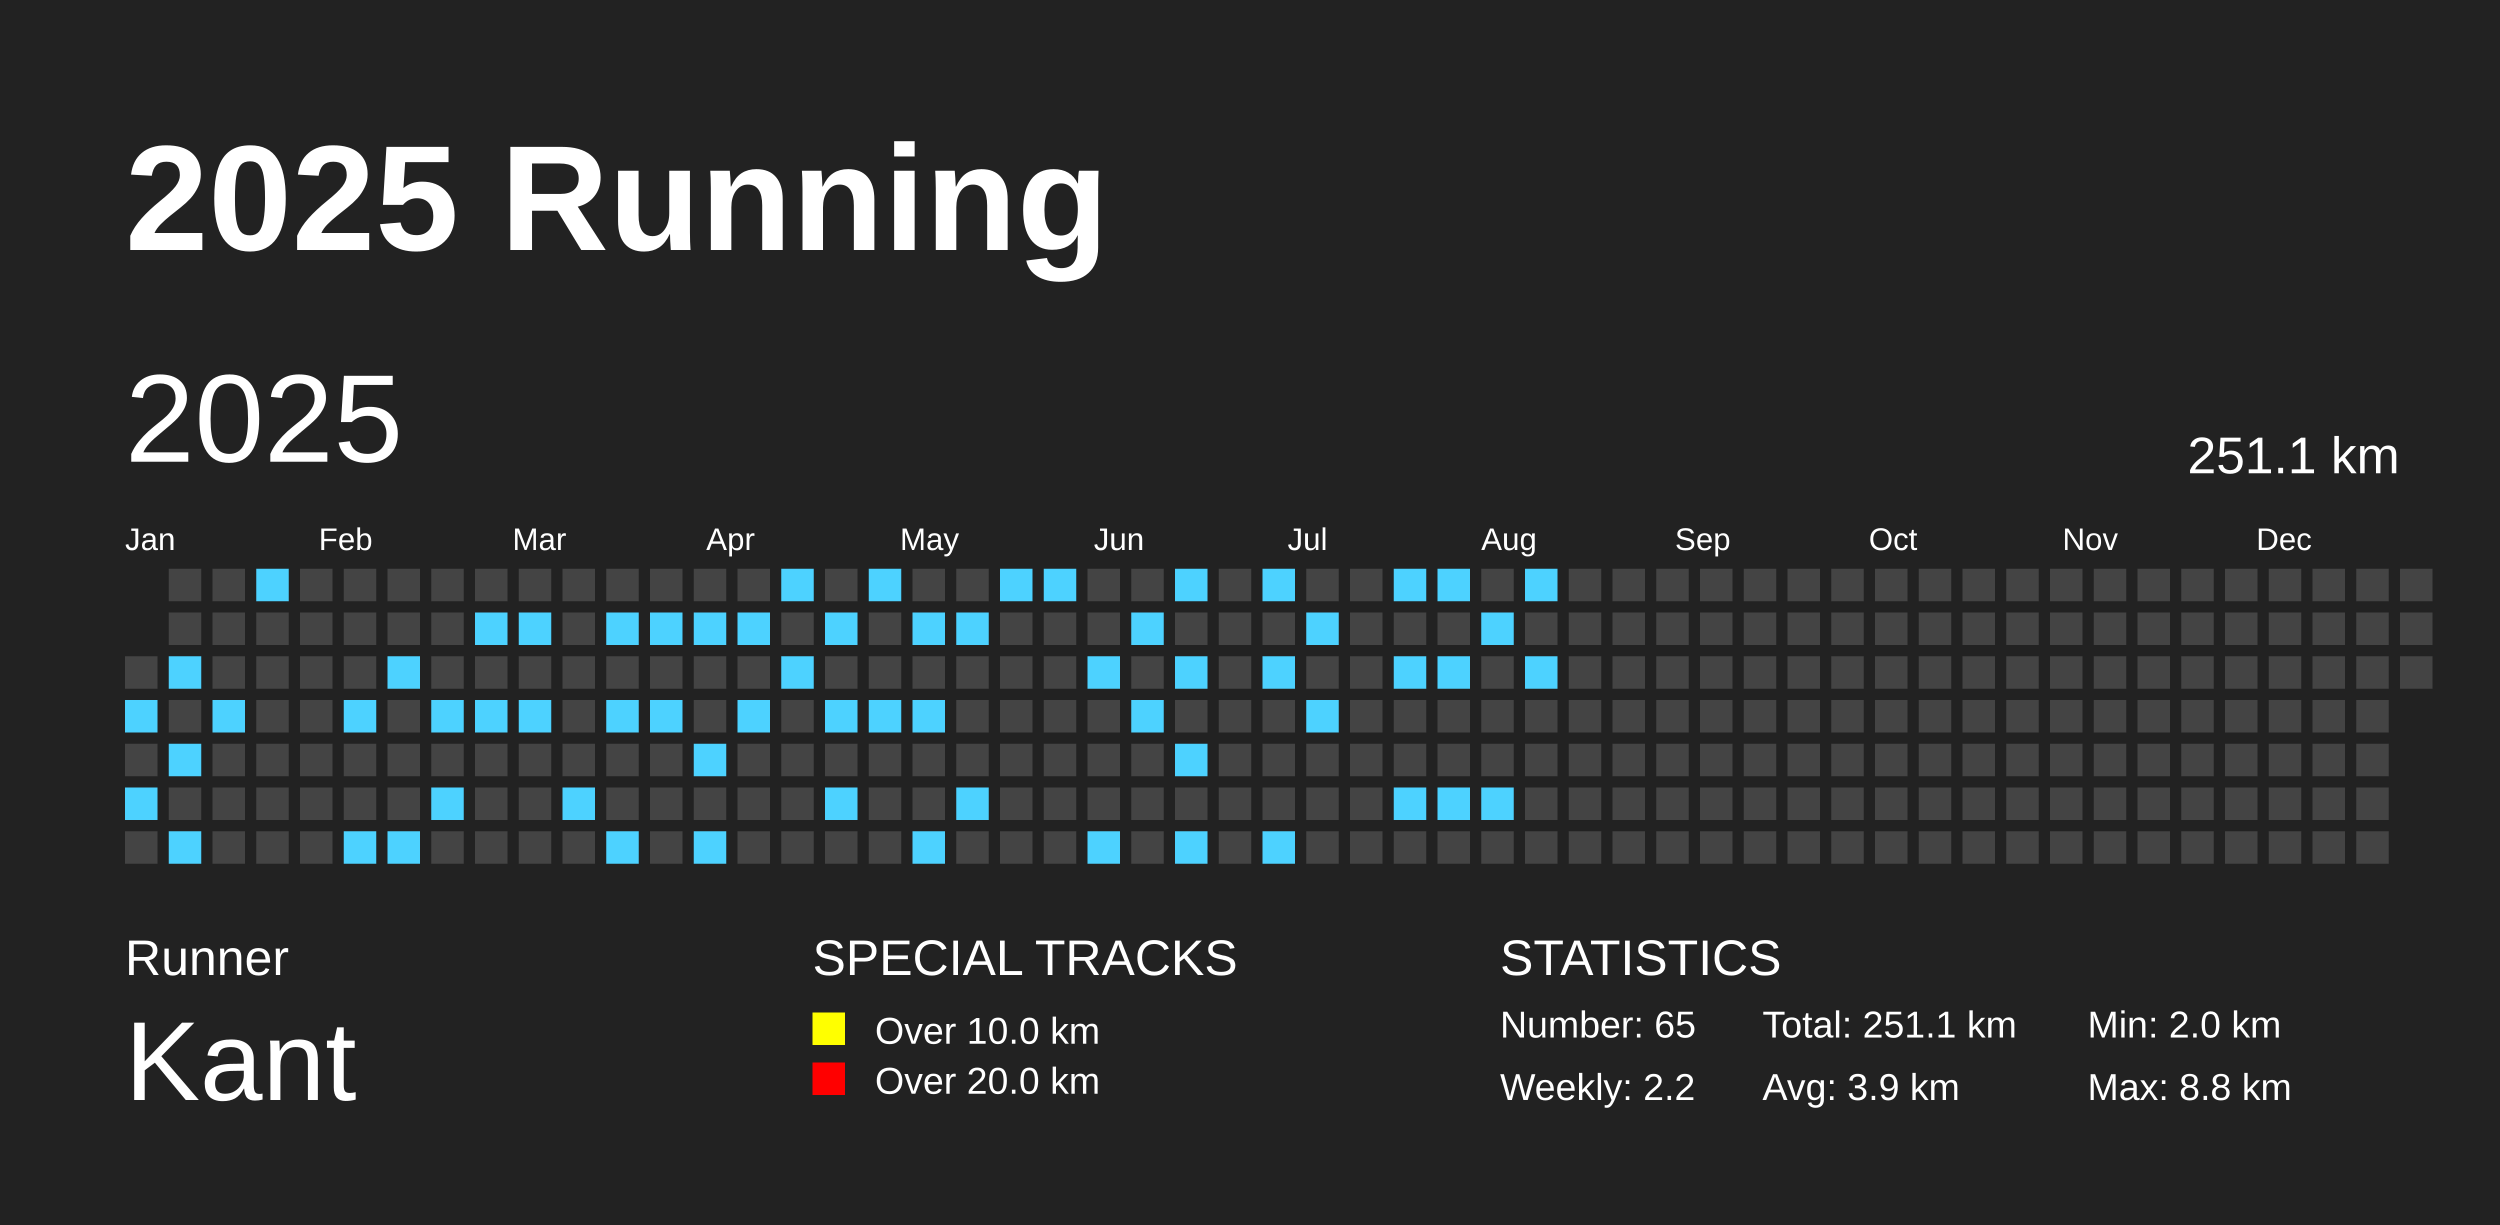
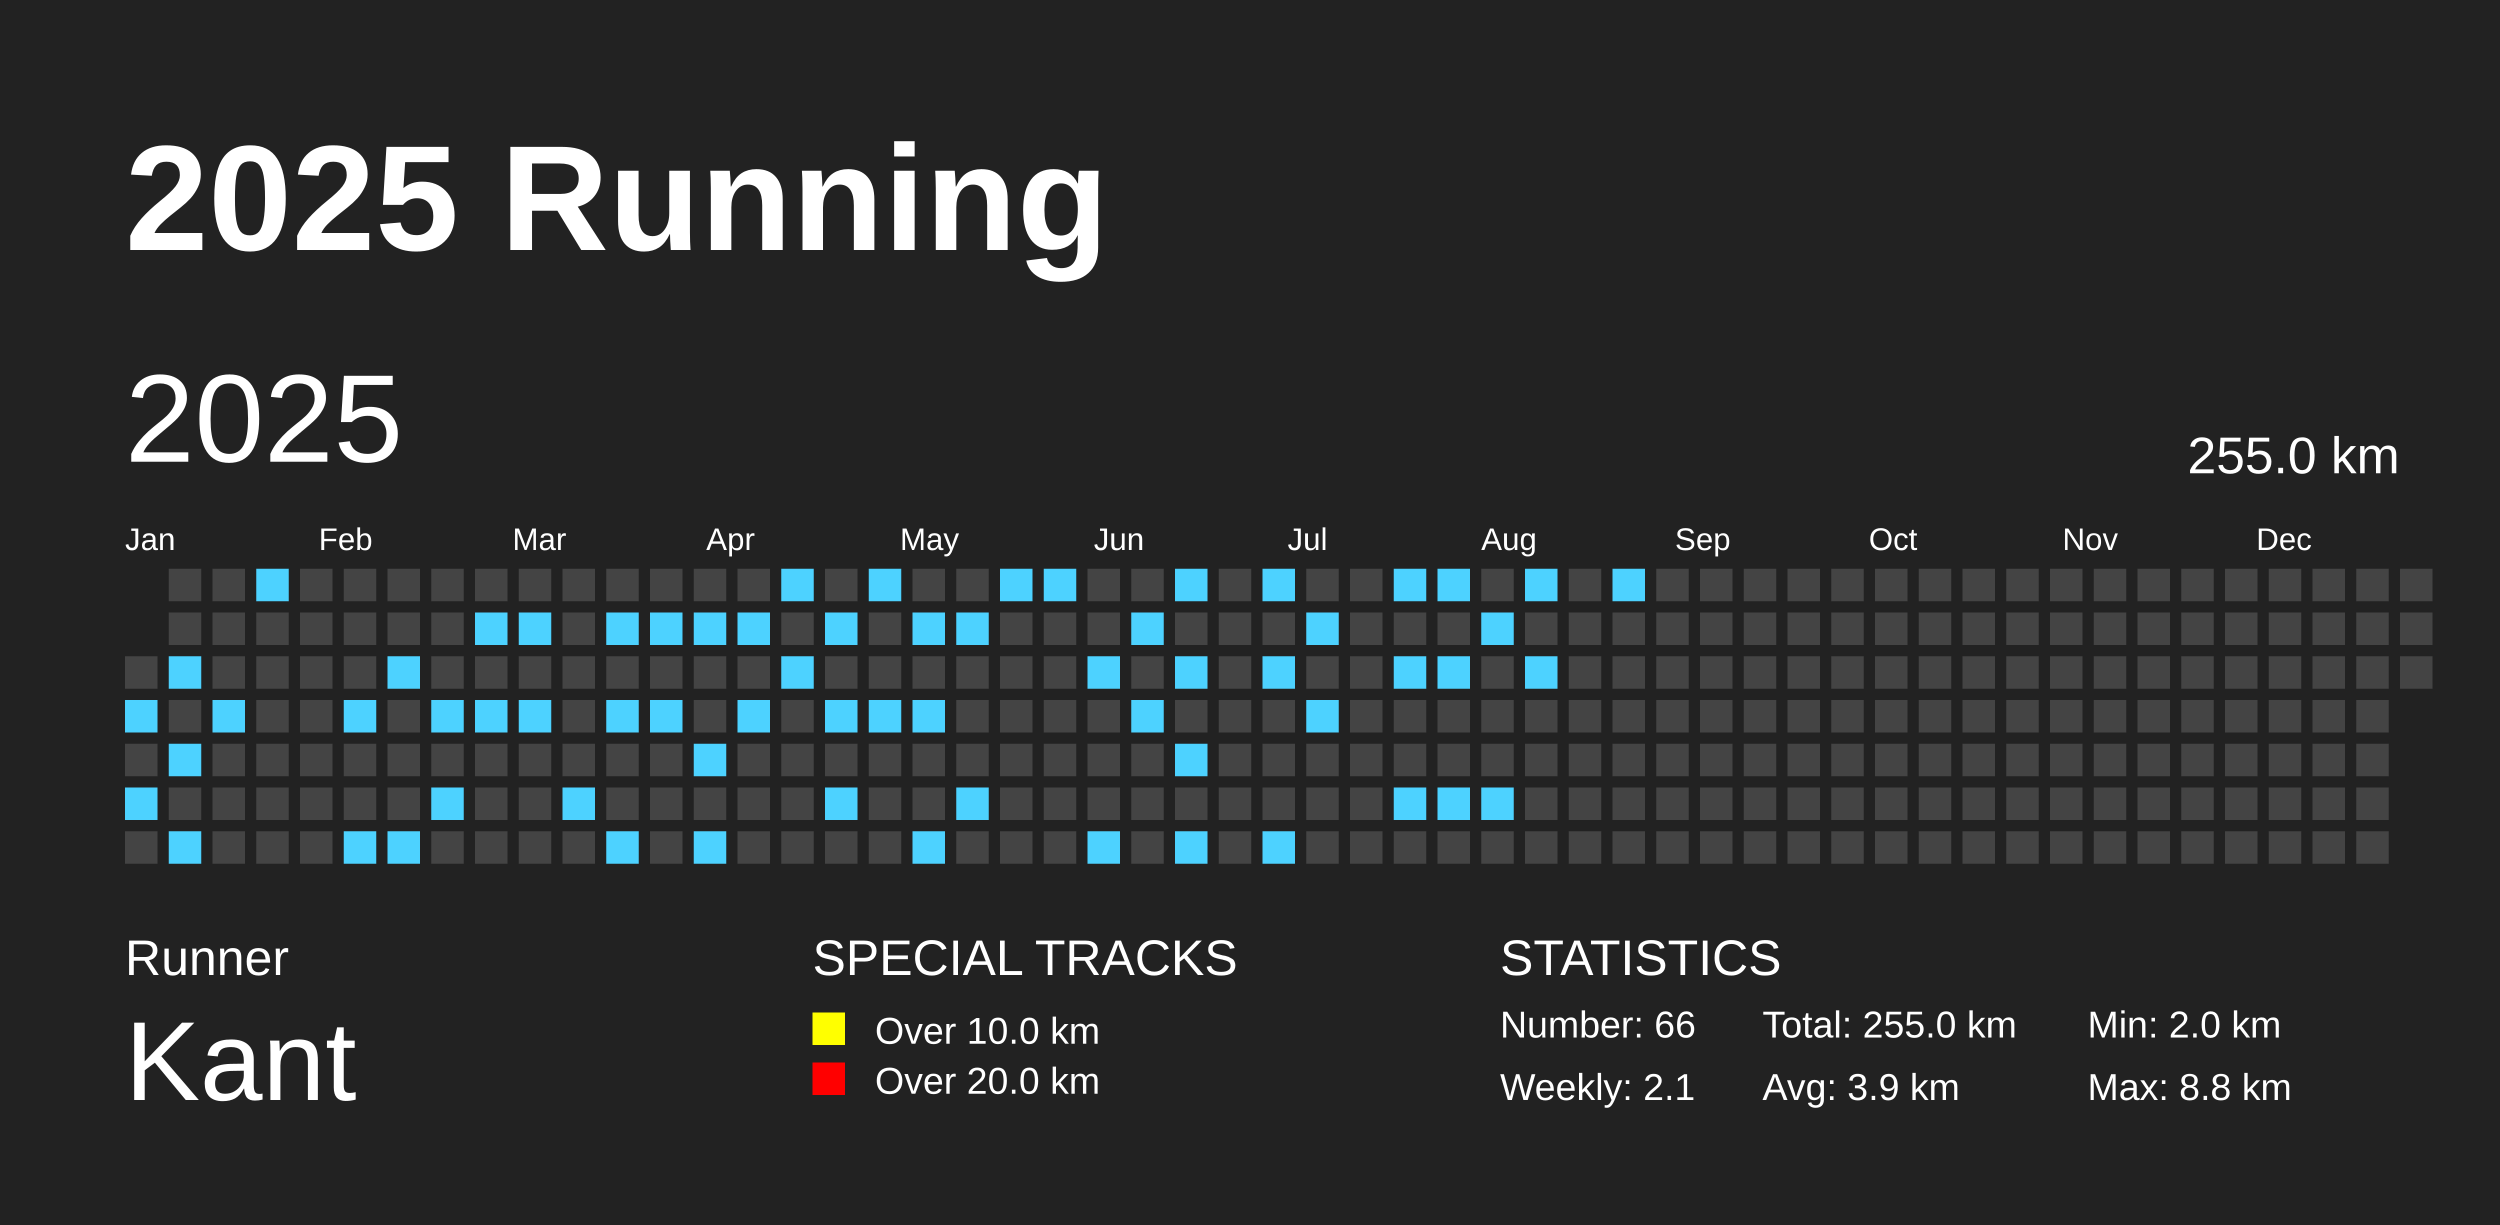
<svg xmlns="http://www.w3.org/2000/svg" baseProfile="full" height="98mm" version="1.1" viewBox="0,0,200,98" width="200mm">
  <defs />
  <rect fill="#222222" height="98" width="200" x="0" y="0" />
  <text fill="#FFFFFF" style="font-size:12px; font-family:Arial; font-weight:bold;" x="10" y="20">2025 Running</text>
  <text fill="#FFFFFF" style="font-size:4px; font-family:Arial" x="10" y="78">Runner</text>
  <text fill="#FFFFFF" style="font-size:9px; font-family:Arial" x="10" y="88">Kant</text>
  <text fill="#FFFFFF" style="font-size:4px; font-family:Arial" x="65" y="78">SPECIAL TRACKS</text>
  <rect fill="yellow" height="2.6" width="2.6" x="65" y="81" />
  <text fill="#FFFFFF" style="font-size:3px; font-family:Arial" x="70" y="83.5">Over 10.0 km</text>
  <rect fill="red" height="2.6" width="2.6" x="65" y="85" />
  <text fill="#FFFFFF" style="font-size:3px; font-family:Arial" x="70" y="87.5">Over 20.0 km</text>
  <text fill="#FFFFFF" style="font-size:4px; font-family:Arial" x="120" y="78">STATISTICS</text>
-   <text fill="#FFFFFF" style="font-size:3px; font-family:Arial" x="120" y="83">Number: 65</text>
-   <text fill="#FFFFFF" style="font-size:3px; font-family:Arial" x="120" y="88">Weekly: 2.2</text>
-   <text fill="#FFFFFF" style="font-size:3px; font-family:Arial" x="141" y="83">Total: 251.1 km</text>
+   <text fill="#FFFFFF" style="font-size:3px; font-family:Arial" x="120" y="83">Number: 66</text>
+   <text fill="#FFFFFF" style="font-size:3px; font-family:Arial" x="120" y="88">Weekly: 2.1</text>
+   <text fill="#FFFFFF" style="font-size:3px; font-family:Arial" x="141" y="83">Total: 255.0 km</text>
  <text fill="#FFFFFF" style="font-size:3px; font-family:Arial" x="141" y="88">Avg: 3.9 km</text>
  <text fill="#FFFFFF" style="font-size:3px; font-family:Arial" x="167" y="83">Min: 2.0 km</text>
  <text fill="#FFFFFF" style="font-size:3px; font-family:Arial" x="167" y="88">Max: 8.8 km</text>
  <text dominant-baseline="hanging" fill="#FFFFFF" style="font-size:10.0px; font-family:Arial;" x="10" y="30">2025</text>
-   <text dominant-baseline="hanging" fill="#FFFFFF" style="font-size:4.125px; font-family:Arial;" x="175" y="35">251.1 km</text>
+   <text dominant-baseline="hanging" fill="#FFFFFF" style="font-size:4.125px; font-family:Arial;" x="175" y="35">255.0 km</text>
  <text fill="#FFFFFF" style="font-size:2.5px; font-family:Arial" x="10.0" y="44">Jan</text>
  <text fill="#FFFFFF" style="font-size:2.5px; font-family:Arial" x="25.5" y="44">Feb</text>
  <text fill="#FFFFFF" style="font-size:2.5px; font-family:Arial" x="41.0" y="44">Mar</text>
  <text fill="#FFFFFF" style="font-size:2.5px; font-family:Arial" x="56.5" y="44">Apr</text>
  <text fill="#FFFFFF" style="font-size:2.5px; font-family:Arial" x="72.0" y="44">May</text>
  <text fill="#FFFFFF" style="font-size:2.5px; font-family:Arial" x="87.5" y="44">Jun</text>
  <text fill="#FFFFFF" style="font-size:2.5px; font-family:Arial" x="103.0" y="44">Jul</text>
  <text fill="#FFFFFF" style="font-size:2.5px; font-family:Arial" x="118.5" y="44">Aug</text>
  <text fill="#FFFFFF" style="font-size:2.5px; font-family:Arial" x="134.0" y="44">Sep</text>
  <text fill="#FFFFFF" style="font-size:2.5px; font-family:Arial" x="149.5" y="44">Oct</text>
  <text fill="#FFFFFF" style="font-size:2.5px; font-family:Arial" x="165.0" y="44">Nov</text>
  <text fill="#FFFFFF" style="font-size:2.5px; font-family:Arial" x="180.5" y="44">Dec</text>
  <rect fill="#444444" height="2.6" width="2.6" x="10.0" y="52.5" />
  <rect fill="#4DD2FF" height="2.6" width="2.6" x="10.0" y="56.0" />
  <rect fill="#444444" height="2.6" width="2.6" x="10.0" y="59.5" />
  <rect fill="#4DD2FF" height="2.6" width="2.6" x="10.0" y="63.0" />
  <rect fill="#444444" height="2.6" width="2.6" x="10.0" y="66.5" />
  <rect fill="#444444" height="2.6" width="2.6" x="13.5" y="45.5" />
  <rect fill="#444444" height="2.6" width="2.6" x="13.5" y="49.0" />
  <rect fill="#4DD2FF" height="2.6" width="2.6" x="13.5" y="52.5" />
  <rect fill="#444444" height="2.6" width="2.6" x="13.5" y="56.0" />
  <rect fill="#4DD2FF" height="2.6" width="2.6" x="13.5" y="59.5" />
  <rect fill="#444444" height="2.6" width="2.6" x="13.5" y="63.0" />
  <rect fill="#4DD2FF" height="2.6" width="2.6" x="13.5" y="66.5" />
  <rect fill="#444444" height="2.6" width="2.6" x="17.0" y="45.5" />
  <rect fill="#444444" height="2.6" width="2.6" x="17.0" y="49.0" />
  <rect fill="#444444" height="2.6" width="2.6" x="17.0" y="52.5" />
  <rect fill="#4DD2FF" height="2.6" width="2.6" x="17.0" y="56.0" />
  <rect fill="#444444" height="2.6" width="2.6" x="17.0" y="59.5" />
  <rect fill="#444444" height="2.6" width="2.6" x="17.0" y="63.0" />
  <rect fill="#444444" height="2.6" width="2.6" x="17.0" y="66.5" />
  <rect fill="#4DD2FF" height="2.6" width="2.6" x="20.5" y="45.5" />
  <rect fill="#444444" height="2.6" width="2.6" x="20.5" y="49.0" />
  <rect fill="#444444" height="2.6" width="2.6" x="20.5" y="52.5" />
  <rect fill="#444444" height="2.6" width="2.6" x="20.5" y="56.0" />
  <rect fill="#444444" height="2.6" width="2.6" x="20.5" y="59.5" />
  <rect fill="#444444" height="2.6" width="2.6" x="20.5" y="63.0" />
  <rect fill="#444444" height="2.6" width="2.6" x="20.5" y="66.5" />
  <rect fill="#444444" height="2.6" width="2.6" x="24.0" y="45.5" />
  <rect fill="#444444" height="2.6" width="2.6" x="24.0" y="49.0" />
  <rect fill="#444444" height="2.6" width="2.6" x="24.0" y="52.5" />
  <rect fill="#444444" height="2.6" width="2.6" x="24.0" y="56.0" />
  <rect fill="#444444" height="2.6" width="2.6" x="24.0" y="59.5" />
  <rect fill="#444444" height="2.6" width="2.6" x="24.0" y="63.0" />
  <rect fill="#444444" height="2.6" width="2.6" x="24.0" y="66.5" />
  <rect fill="#444444" height="2.6" width="2.6" x="27.5" y="45.5" />
  <rect fill="#444444" height="2.6" width="2.6" x="27.5" y="49.0" />
  <rect fill="#444444" height="2.6" width="2.6" x="27.5" y="52.5" />
  <rect fill="#4DD2FF" height="2.6" width="2.6" x="27.5" y="56.0" />
  <rect fill="#444444" height="2.6" width="2.6" x="27.5" y="59.5" />
  <rect fill="#444444" height="2.6" width="2.6" x="27.5" y="63.0" />
  <rect fill="#4DD2FF" height="2.6" width="2.6" x="27.5" y="66.5" />
  <rect fill="#444444" height="2.6" width="2.6" x="31.0" y="45.5" />
  <rect fill="#444444" height="2.6" width="2.6" x="31.0" y="49.0" />
  <rect fill="#4DD2FF" height="2.6" width="2.6" x="31.0" y="52.5" />
  <rect fill="#444444" height="2.6" width="2.6" x="31.0" y="56.0" />
  <rect fill="#444444" height="2.6" width="2.6" x="31.0" y="59.5" />
  <rect fill="#444444" height="2.6" width="2.6" x="31.0" y="63.0" />
  <rect fill="#4DD2FF" height="2.6" width="2.6" x="31.0" y="66.5" />
  <rect fill="#444444" height="2.6" width="2.6" x="34.5" y="45.5" />
  <rect fill="#444444" height="2.6" width="2.6" x="34.5" y="49.0" />
  <rect fill="#444444" height="2.6" width="2.6" x="34.5" y="52.5" />
  <rect fill="#4DD2FF" height="2.6" width="2.6" x="34.5" y="56.0" />
  <rect fill="#444444" height="2.6" width="2.6" x="34.5" y="59.5" />
  <rect fill="#4DD2FF" height="2.6" width="2.6" x="34.5" y="63.0" />
  <rect fill="#444444" height="2.6" width="2.6" x="34.5" y="66.5" />
  <rect fill="#444444" height="2.6" width="2.6" x="38.0" y="45.5" />
  <rect fill="#4DD2FF" height="2.6" width="2.6" x="38.0" y="49.0" />
  <rect fill="#444444" height="2.6" width="2.6" x="38.0" y="52.5" />
  <rect fill="#4DD2FF" height="2.6" width="2.6" x="38.0" y="56.0" />
  <rect fill="#444444" height="2.6" width="2.6" x="38.0" y="59.5" />
  <rect fill="#444444" height="2.6" width="2.6" x="38.0" y="63.0" />
  <rect fill="#444444" height="2.6" width="2.6" x="38.0" y="66.5" />
  <rect fill="#444444" height="2.6" width="2.6" x="41.5" y="45.5" />
  <rect fill="#4DD2FF" height="2.6" width="2.6" x="41.5" y="49.0" />
  <rect fill="#444444" height="2.6" width="2.6" x="41.5" y="52.5" />
  <rect fill="#4DD2FF" height="2.6" width="2.6" x="41.5" y="56.0" />
  <rect fill="#444444" height="2.6" width="2.6" x="41.5" y="59.5" />
  <rect fill="#444444" height="2.6" width="2.6" x="41.5" y="63.0" />
  <rect fill="#444444" height="2.6" width="2.6" x="41.5" y="66.5" />
  <rect fill="#444444" height="2.6" width="2.6" x="45.0" y="45.5" />
  <rect fill="#444444" height="2.6" width="2.6" x="45.0" y="49.0" />
  <rect fill="#444444" height="2.6" width="2.6" x="45.0" y="52.5" />
  <rect fill="#444444" height="2.6" width="2.6" x="45.0" y="56.0" />
  <rect fill="#444444" height="2.6" width="2.6" x="45.0" y="59.5" />
  <rect fill="#4DD2FF" height="2.6" width="2.6" x="45.0" y="63.0" />
  <rect fill="#444444" height="2.6" width="2.6" x="45.0" y="66.5" />
  <rect fill="#444444" height="2.6" width="2.6" x="48.5" y="45.5" />
  <rect fill="#4DD2FF" height="2.6" width="2.6" x="48.5" y="49.0" />
  <rect fill="#444444" height="2.6" width="2.6" x="48.5" y="52.5" />
  <rect fill="#4DD2FF" height="2.6" width="2.6" x="48.5" y="56.0" />
  <rect fill="#444444" height="2.6" width="2.6" x="48.5" y="59.5" />
  <rect fill="#444444" height="2.6" width="2.6" x="48.5" y="63.0" />
  <rect fill="#4DD2FF" height="2.6" width="2.6" x="48.5" y="66.5" />
  <rect fill="#444444" height="2.6" width="2.6" x="52.0" y="45.5" />
  <rect fill="#4DD2FF" height="2.6" width="2.6" x="52.0" y="49.0" />
  <rect fill="#444444" height="2.6" width="2.6" x="52.0" y="52.5" />
  <rect fill="#4DD2FF" height="2.6" width="2.6" x="52.0" y="56.0" />
  <rect fill="#444444" height="2.6" width="2.6" x="52.0" y="59.5" />
  <rect fill="#444444" height="2.6" width="2.6" x="52.0" y="63.0" />
  <rect fill="#444444" height="2.6" width="2.6" x="52.0" y="66.5" />
  <rect fill="#444444" height="2.6" width="2.6" x="55.5" y="45.5" />
  <rect fill="#4DD2FF" height="2.6" width="2.6" x="55.5" y="49.0" />
  <rect fill="#444444" height="2.6" width="2.6" x="55.5" y="52.5" />
  <rect fill="#444444" height="2.6" width="2.6" x="55.5" y="56.0" />
  <rect fill="#4DD2FF" height="2.6" width="2.6" x="55.5" y="59.5" />
  <rect fill="#444444" height="2.6" width="2.6" x="55.5" y="63.0" />
  <rect fill="#4DD2FF" height="2.6" width="2.6" x="55.5" y="66.5" />
  <rect fill="#444444" height="2.6" width="2.6" x="59.0" y="45.5" />
  <rect fill="#4DD2FF" height="2.6" width="2.6" x="59.0" y="49.0" />
  <rect fill="#444444" height="2.6" width="2.6" x="59.0" y="52.5" />
  <rect fill="#4DD2FF" height="2.6" width="2.6" x="59.0" y="56.0" />
  <rect fill="#444444" height="2.6" width="2.6" x="59.0" y="59.5" />
  <rect fill="#444444" height="2.6" width="2.6" x="59.0" y="63.0" />
  <rect fill="#444444" height="2.6" width="2.6" x="59.0" y="66.5" />
  <rect fill="#4DD2FF" height="2.6" width="2.6" x="62.5" y="45.5" />
  <rect fill="#444444" height="2.6" width="2.6" x="62.5" y="49.0" />
  <rect fill="#4DD2FF" height="2.6" width="2.6" x="62.5" y="52.5" />
  <rect fill="#444444" height="2.6" width="2.6" x="62.5" y="56.0" />
  <rect fill="#444444" height="2.6" width="2.6" x="62.5" y="59.5" />
  <rect fill="#444444" height="2.6" width="2.6" x="62.5" y="63.0" />
  <rect fill="#444444" height="2.6" width="2.6" x="62.5" y="66.5" />
  <rect fill="#444444" height="2.6" width="2.6" x="66.0" y="45.5" />
  <rect fill="#4DD2FF" height="2.6" width="2.6" x="66.0" y="49.0" />
  <rect fill="#444444" height="2.6" width="2.6" x="66.0" y="52.5" />
  <rect fill="#4DD2FF" height="2.6" width="2.6" x="66.0" y="56.0" />
  <rect fill="#444444" height="2.6" width="2.6" x="66.0" y="59.5" />
  <rect fill="#4DD2FF" height="2.6" width="2.6" x="66.0" y="63.0" />
  <rect fill="#444444" height="2.6" width="2.6" x="66.0" y="66.5" />
  <rect fill="#4DD2FF" height="2.6" width="2.6" x="69.5" y="45.5" />
  <rect fill="#444444" height="2.6" width="2.6" x="69.5" y="49.0" />
  <rect fill="#444444" height="2.6" width="2.6" x="69.5" y="52.5" />
  <rect fill="#4DD2FF" height="2.6" width="2.6" x="69.5" y="56.0" />
  <rect fill="#444444" height="2.6" width="2.6" x="69.5" y="59.5" />
  <rect fill="#444444" height="2.6" width="2.6" x="69.5" y="63.0" />
  <rect fill="#444444" height="2.6" width="2.6" x="69.5" y="66.5" />
  <rect fill="#444444" height="2.6" width="2.6" x="73.0" y="45.5" />
  <rect fill="#4DD2FF" height="2.6" width="2.6" x="73.0" y="49.0" />
  <rect fill="#444444" height="2.6" width="2.6" x="73.0" y="52.5" />
  <rect fill="#4DD2FF" height="2.6" width="2.6" x="73.0" y="56.0" />
  <rect fill="#444444" height="2.6" width="2.6" x="73.0" y="59.5" />
  <rect fill="#444444" height="2.6" width="2.6" x="73.0" y="63.0" />
  <rect fill="#4DD2FF" height="2.6" width="2.6" x="73.0" y="66.5" />
  <rect fill="#444444" height="2.6" width="2.6" x="76.5" y="45.5" />
  <rect fill="#4DD2FF" height="2.6" width="2.6" x="76.5" y="49.0" />
  <rect fill="#444444" height="2.6" width="2.6" x="76.5" y="52.5" />
  <rect fill="#444444" height="2.6" width="2.6" x="76.5" y="56.0" />
  <rect fill="#444444" height="2.6" width="2.6" x="76.5" y="59.5" />
  <rect fill="#4DD2FF" height="2.6" width="2.6" x="76.5" y="63.0" />
  <rect fill="#444444" height="2.6" width="2.6" x="76.5" y="66.5" />
  <rect fill="#4DD2FF" height="2.6" width="2.6" x="80.0" y="45.5" />
  <rect fill="#444444" height="2.6" width="2.6" x="80.0" y="49.0" />
  <rect fill="#444444" height="2.6" width="2.6" x="80.0" y="52.5" />
  <rect fill="#444444" height="2.6" width="2.6" x="80.0" y="56.0" />
  <rect fill="#444444" height="2.6" width="2.6" x="80.0" y="59.5" />
  <rect fill="#444444" height="2.6" width="2.6" x="80.0" y="63.0" />
  <rect fill="#444444" height="2.6" width="2.6" x="80.0" y="66.5" />
  <rect fill="#4DD2FF" height="2.6" width="2.6" x="83.5" y="45.5" />
  <rect fill="#444444" height="2.6" width="2.6" x="83.5" y="49.0" />
  <rect fill="#444444" height="2.6" width="2.6" x="83.5" y="52.5" />
  <rect fill="#444444" height="2.6" width="2.6" x="83.5" y="56.0" />
  <rect fill="#444444" height="2.6" width="2.6" x="83.5" y="59.5" />
  <rect fill="#444444" height="2.6" width="2.6" x="83.5" y="63.0" />
  <rect fill="#444444" height="2.6" width="2.6" x="83.5" y="66.5" />
  <rect fill="#444444" height="2.6" width="2.6" x="87.0" y="45.5" />
  <rect fill="#444444" height="2.6" width="2.6" x="87.0" y="49.0" />
  <rect fill="#4DD2FF" height="2.6" width="2.6" x="87.0" y="52.5" />
  <rect fill="#444444" height="2.6" width="2.6" x="87.0" y="56.0" />
  <rect fill="#444444" height="2.6" width="2.6" x="87.0" y="59.5" />
  <rect fill="#444444" height="2.6" width="2.6" x="87.0" y="63.0" />
  <rect fill="#4DD2FF" height="2.6" width="2.6" x="87.0" y="66.5" />
  <rect fill="#444444" height="2.6" width="2.6" x="90.5" y="45.5" />
  <rect fill="#4DD2FF" height="2.6" width="2.6" x="90.5" y="49.0" />
  <rect fill="#444444" height="2.6" width="2.6" x="90.5" y="52.5" />
  <rect fill="#4DD2FF" height="2.6" width="2.6" x="90.5" y="56.0" />
  <rect fill="#444444" height="2.6" width="2.6" x="90.5" y="59.5" />
  <rect fill="#444444" height="2.6" width="2.6" x="90.5" y="63.0" />
  <rect fill="#444444" height="2.6" width="2.6" x="90.5" y="66.5" />
  <rect fill="#4DD2FF" height="2.6" width="2.6" x="94.0" y="45.5" />
  <rect fill="#444444" height="2.6" width="2.6" x="94.0" y="49.0" />
  <rect fill="#4DD2FF" height="2.6" width="2.6" x="94.0" y="52.5" />
  <rect fill="#444444" height="2.6" width="2.6" x="94.0" y="56.0" />
  <rect fill="#4DD2FF" height="2.6" width="2.6" x="94.0" y="59.5" />
  <rect fill="#444444" height="2.6" width="2.6" x="94.0" y="63.0" />
  <rect fill="#4DD2FF" height="2.6" width="2.6" x="94.0" y="66.5" />
  <rect fill="#444444" height="2.6" width="2.6" x="97.5" y="45.5" />
  <rect fill="#444444" height="2.6" width="2.6" x="97.5" y="49.0" />
  <rect fill="#444444" height="2.6" width="2.6" x="97.5" y="52.5" />
  <rect fill="#444444" height="2.6" width="2.6" x="97.5" y="56.0" />
  <rect fill="#444444" height="2.6" width="2.6" x="97.5" y="59.5" />
  <rect fill="#444444" height="2.6" width="2.6" x="97.5" y="63.0" />
  <rect fill="#444444" height="2.6" width="2.6" x="97.5" y="66.5" />
  <rect fill="#4DD2FF" height="2.6" width="2.6" x="101.0" y="45.5" />
  <rect fill="#444444" height="2.6" width="2.6" x="101.0" y="49.0" />
  <rect fill="#4DD2FF" height="2.6" width="2.6" x="101.0" y="52.5" />
  <rect fill="#444444" height="2.6" width="2.6" x="101.0" y="56.0" />
  <rect fill="#444444" height="2.6" width="2.6" x="101.0" y="59.5" />
  <rect fill="#444444" height="2.6" width="2.6" x="101.0" y="63.0" />
  <rect fill="#4DD2FF" height="2.6" width="2.6" x="101.0" y="66.5" />
  <rect fill="#444444" height="2.6" width="2.6" x="104.5" y="45.5" />
  <rect fill="#4DD2FF" height="2.6" width="2.6" x="104.5" y="49.0" />
  <rect fill="#444444" height="2.6" width="2.6" x="104.5" y="52.5" />
  <rect fill="#4DD2FF" height="2.6" width="2.6" x="104.5" y="56.0" />
  <rect fill="#444444" height="2.6" width="2.6" x="104.5" y="59.5" />
  <rect fill="#444444" height="2.6" width="2.6" x="104.5" y="63.0" />
  <rect fill="#444444" height="2.6" width="2.6" x="104.5" y="66.5" />
  <rect fill="#444444" height="2.6" width="2.6" x="108.0" y="45.5" />
  <rect fill="#444444" height="2.6" width="2.6" x="108.0" y="49.0" />
  <rect fill="#444444" height="2.6" width="2.6" x="108.0" y="52.5" />
  <rect fill="#444444" height="2.6" width="2.6" x="108.0" y="56.0" />
  <rect fill="#444444" height="2.6" width="2.6" x="108.0" y="59.5" />
  <rect fill="#444444" height="2.6" width="2.6" x="108.0" y="63.0" />
  <rect fill="#444444" height="2.6" width="2.6" x="108.0" y="66.5" />
  <rect fill="#4DD2FF" height="2.6" width="2.6" x="111.5" y="45.5" />
  <rect fill="#444444" height="2.6" width="2.6" x="111.5" y="49.0" />
  <rect fill="#4DD2FF" height="2.6" width="2.6" x="111.5" y="52.5" />
  <rect fill="#444444" height="2.6" width="2.6" x="111.5" y="56.0" />
  <rect fill="#444444" height="2.6" width="2.6" x="111.5" y="59.5" />
  <rect fill="#4DD2FF" height="2.6" width="2.6" x="111.5" y="63.0" />
  <rect fill="#444444" height="2.6" width="2.6" x="111.5" y="66.5" />
  <rect fill="#4DD2FF" height="2.6" width="2.6" x="115.0" y="45.5" />
  <rect fill="#444444" height="2.6" width="2.6" x="115.0" y="49.0" />
  <rect fill="#4DD2FF" height="2.6" width="2.6" x="115.0" y="52.5" />
  <rect fill="#444444" height="2.6" width="2.6" x="115.0" y="56.0" />
  <rect fill="#444444" height="2.6" width="2.6" x="115.0" y="59.5" />
  <rect fill="#4DD2FF" height="2.6" width="2.6" x="115.0" y="63.0" />
  <rect fill="#444444" height="2.6" width="2.6" x="115.0" y="66.5" />
  <rect fill="#444444" height="2.6" width="2.6" x="118.5" y="45.5" />
  <rect fill="#4DD2FF" height="2.6" width="2.6" x="118.5" y="49.0" />
  <rect fill="#444444" height="2.6" width="2.6" x="118.5" y="52.5" />
  <rect fill="#444444" height="2.6" width="2.6" x="118.5" y="56.0" />
  <rect fill="#444444" height="2.6" width="2.6" x="118.5" y="59.5" />
  <rect fill="#4DD2FF" height="2.6" width="2.6" x="118.5" y="63.0" />
  <rect fill="#444444" height="2.6" width="2.6" x="118.5" y="66.5" />
  <rect fill="#4DD2FF" height="2.6" width="2.6" x="122.0" y="45.5" />
  <rect fill="#444444" height="2.6" width="2.6" x="122.0" y="49.0" />
  <rect fill="#4DD2FF" height="2.6" width="2.6" x="122.0" y="52.5" />
  <rect fill="#444444" height="2.6" width="2.6" x="122.0" y="56.0" />
  <rect fill="#444444" height="2.6" width="2.6" x="122.0" y="59.5" />
  <rect fill="#444444" height="2.6" width="2.6" x="122.0" y="63.0" />
  <rect fill="#444444" height="2.6" width="2.6" x="122.0" y="66.5" />
  <rect fill="#444444" height="2.6" width="2.6" x="125.5" y="45.5" />
  <rect fill="#444444" height="2.6" width="2.6" x="125.5" y="49.0" />
  <rect fill="#444444" height="2.6" width="2.6" x="125.5" y="52.5" />
  <rect fill="#444444" height="2.6" width="2.6" x="125.5" y="56.0" />
  <rect fill="#444444" height="2.6" width="2.6" x="125.5" y="59.5" />
  <rect fill="#444444" height="2.6" width="2.6" x="125.5" y="63.0" />
  <rect fill="#444444" height="2.6" width="2.6" x="125.5" y="66.5" />
-   <rect fill="#444444" height="2.6" width="2.6" x="129.0" y="45.5" />
+   <rect fill="#4DD2FF" height="2.6" width="2.6" x="129.0" y="45.5" />
  <rect fill="#444444" height="2.6" width="2.6" x="129.0" y="49.0" />
  <rect fill="#444444" height="2.6" width="2.6" x="129.0" y="52.5" />
  <rect fill="#444444" height="2.6" width="2.6" x="129.0" y="56.0" />
  <rect fill="#444444" height="2.6" width="2.6" x="129.0" y="59.5" />
  <rect fill="#444444" height="2.6" width="2.6" x="129.0" y="63.0" />
  <rect fill="#444444" height="2.6" width="2.6" x="129.0" y="66.5" />
  <rect fill="#444444" height="2.6" width="2.6" x="132.5" y="45.5" />
  <rect fill="#444444" height="2.6" width="2.6" x="132.5" y="49.0" />
  <rect fill="#444444" height="2.6" width="2.6" x="132.5" y="52.5" />
  <rect fill="#444444" height="2.6" width="2.6" x="132.5" y="56.0" />
  <rect fill="#444444" height="2.6" width="2.6" x="132.5" y="59.5" />
  <rect fill="#444444" height="2.6" width="2.6" x="132.5" y="63.0" />
  <rect fill="#444444" height="2.6" width="2.6" x="132.5" y="66.5" />
  <rect fill="#444444" height="2.6" width="2.6" x="136.0" y="45.5" />
  <rect fill="#444444" height="2.6" width="2.6" x="136.0" y="49.0" />
  <rect fill="#444444" height="2.6" width="2.6" x="136.0" y="52.5" />
  <rect fill="#444444" height="2.6" width="2.6" x="136.0" y="56.0" />
  <rect fill="#444444" height="2.6" width="2.6" x="136.0" y="59.5" />
  <rect fill="#444444" height="2.6" width="2.6" x="136.0" y="63.0" />
  <rect fill="#444444" height="2.6" width="2.6" x="136.0" y="66.5" />
  <rect fill="#444444" height="2.6" width="2.6" x="139.5" y="45.5" />
  <rect fill="#444444" height="2.6" width="2.6" x="139.5" y="49.0" />
  <rect fill="#444444" height="2.6" width="2.6" x="139.5" y="52.5" />
  <rect fill="#444444" height="2.6" width="2.6" x="139.5" y="56.0" />
  <rect fill="#444444" height="2.6" width="2.6" x="139.5" y="59.5" />
  <rect fill="#444444" height="2.6" width="2.6" x="139.5" y="63.0" />
  <rect fill="#444444" height="2.6" width="2.6" x="139.5" y="66.5" />
  <rect fill="#444444" height="2.6" width="2.6" x="143.0" y="45.5" />
  <rect fill="#444444" height="2.6" width="2.6" x="143.0" y="49.0" />
  <rect fill="#444444" height="2.6" width="2.6" x="143.0" y="52.5" />
  <rect fill="#444444" height="2.6" width="2.6" x="143.0" y="56.0" />
  <rect fill="#444444" height="2.6" width="2.6" x="143.0" y="59.5" />
  <rect fill="#444444" height="2.6" width="2.6" x="143.0" y="63.0" />
  <rect fill="#444444" height="2.6" width="2.6" x="143.0" y="66.5" />
  <rect fill="#444444" height="2.6" width="2.6" x="146.5" y="45.5" />
  <rect fill="#444444" height="2.6" width="2.6" x="146.5" y="49.0" />
  <rect fill="#444444" height="2.6" width="2.6" x="146.5" y="52.5" />
  <rect fill="#444444" height="2.6" width="2.6" x="146.5" y="56.0" />
  <rect fill="#444444" height="2.6" width="2.6" x="146.5" y="59.5" />
  <rect fill="#444444" height="2.6" width="2.6" x="146.5" y="63.0" />
  <rect fill="#444444" height="2.6" width="2.6" x="146.5" y="66.5" />
  <rect fill="#444444" height="2.6" width="2.6" x="150.0" y="45.5" />
  <rect fill="#444444" height="2.6" width="2.6" x="150.0" y="49.0" />
  <rect fill="#444444" height="2.6" width="2.6" x="150.0" y="52.5" />
  <rect fill="#444444" height="2.6" width="2.6" x="150.0" y="56.0" />
  <rect fill="#444444" height="2.6" width="2.6" x="150.0" y="59.5" />
  <rect fill="#444444" height="2.6" width="2.6" x="150.0" y="63.0" />
  <rect fill="#444444" height="2.6" width="2.6" x="150.0" y="66.5" />
  <rect fill="#444444" height="2.6" width="2.6" x="153.5" y="45.5" />
  <rect fill="#444444" height="2.6" width="2.6" x="153.5" y="49.0" />
  <rect fill="#444444" height="2.6" width="2.6" x="153.5" y="52.5" />
  <rect fill="#444444" height="2.6" width="2.6" x="153.5" y="56.0" />
  <rect fill="#444444" height="2.6" width="2.6" x="153.5" y="59.5" />
  <rect fill="#444444" height="2.6" width="2.6" x="153.5" y="63.0" />
  <rect fill="#444444" height="2.6" width="2.6" x="153.5" y="66.5" />
  <rect fill="#444444" height="2.6" width="2.6" x="157.0" y="45.5" />
  <rect fill="#444444" height="2.6" width="2.6" x="157.0" y="49.0" />
  <rect fill="#444444" height="2.6" width="2.6" x="157.0" y="52.5" />
  <rect fill="#444444" height="2.6" width="2.6" x="157.0" y="56.0" />
  <rect fill="#444444" height="2.6" width="2.6" x="157.0" y="59.5" />
  <rect fill="#444444" height="2.6" width="2.6" x="157.0" y="63.0" />
  <rect fill="#444444" height="2.6" width="2.6" x="157.0" y="66.5" />
  <rect fill="#444444" height="2.6" width="2.6" x="160.5" y="45.5" />
  <rect fill="#444444" height="2.6" width="2.6" x="160.5" y="49.0" />
  <rect fill="#444444" height="2.6" width="2.6" x="160.5" y="52.5" />
  <rect fill="#444444" height="2.6" width="2.6" x="160.5" y="56.0" />
  <rect fill="#444444" height="2.6" width="2.6" x="160.5" y="59.5" />
  <rect fill="#444444" height="2.6" width="2.6" x="160.5" y="63.0" />
  <rect fill="#444444" height="2.6" width="2.6" x="160.5" y="66.5" />
  <rect fill="#444444" height="2.6" width="2.6" x="164.0" y="45.5" />
  <rect fill="#444444" height="2.6" width="2.6" x="164.0" y="49.0" />
  <rect fill="#444444" height="2.6" width="2.6" x="164.0" y="52.5" />
  <rect fill="#444444" height="2.6" width="2.6" x="164.0" y="56.0" />
  <rect fill="#444444" height="2.6" width="2.6" x="164.0" y="59.5" />
  <rect fill="#444444" height="2.6" width="2.6" x="164.0" y="63.0" />
  <rect fill="#444444" height="2.6" width="2.6" x="164.0" y="66.5" />
  <rect fill="#444444" height="2.6" width="2.6" x="167.5" y="45.5" />
  <rect fill="#444444" height="2.6" width="2.6" x="167.5" y="49.0" />
  <rect fill="#444444" height="2.6" width="2.6" x="167.5" y="52.5" />
  <rect fill="#444444" height="2.6" width="2.6" x="167.5" y="56.0" />
  <rect fill="#444444" height="2.6" width="2.6" x="167.5" y="59.5" />
  <rect fill="#444444" height="2.6" width="2.6" x="167.5" y="63.0" />
  <rect fill="#444444" height="2.6" width="2.6" x="167.5" y="66.5" />
  <rect fill="#444444" height="2.6" width="2.6" x="171.0" y="45.5" />
  <rect fill="#444444" height="2.6" width="2.6" x="171.0" y="49.0" />
  <rect fill="#444444" height="2.6" width="2.6" x="171.0" y="52.5" />
  <rect fill="#444444" height="2.6" width="2.6" x="171.0" y="56.0" />
  <rect fill="#444444" height="2.6" width="2.6" x="171.0" y="59.5" />
  <rect fill="#444444" height="2.6" width="2.6" x="171.0" y="63.0" />
  <rect fill="#444444" height="2.6" width="2.6" x="171.0" y="66.5" />
  <rect fill="#444444" height="2.6" width="2.6" x="174.5" y="45.5" />
  <rect fill="#444444" height="2.6" width="2.6" x="174.5" y="49.0" />
  <rect fill="#444444" height="2.6" width="2.6" x="174.5" y="52.5" />
  <rect fill="#444444" height="2.6" width="2.6" x="174.5" y="56.0" />
  <rect fill="#444444" height="2.6" width="2.6" x="174.5" y="59.5" />
  <rect fill="#444444" height="2.6" width="2.6" x="174.5" y="63.0" />
  <rect fill="#444444" height="2.6" width="2.6" x="174.5" y="66.5" />
  <rect fill="#444444" height="2.6" width="2.6" x="178.0" y="45.5" />
  <rect fill="#444444" height="2.6" width="2.6" x="178.0" y="49.0" />
  <rect fill="#444444" height="2.6" width="2.6" x="178.0" y="52.5" />
  <rect fill="#444444" height="2.6" width="2.6" x="178.0" y="56.0" />
  <rect fill="#444444" height="2.6" width="2.6" x="178.0" y="59.5" />
  <rect fill="#444444" height="2.6" width="2.6" x="178.0" y="63.0" />
  <rect fill="#444444" height="2.6" width="2.6" x="178.0" y="66.5" />
  <rect fill="#444444" height="2.6" width="2.6" x="181.5" y="45.5" />
  <rect fill="#444444" height="2.6" width="2.6" x="181.5" y="49.0" />
  <rect fill="#444444" height="2.6" width="2.6" x="181.5" y="52.5" />
  <rect fill="#444444" height="2.6" width="2.6" x="181.5" y="56.0" />
  <rect fill="#444444" height="2.6" width="2.6" x="181.5" y="59.5" />
  <rect fill="#444444" height="2.6" width="2.6" x="181.5" y="63.0" />
  <rect fill="#444444" height="2.6" width="2.6" x="181.5" y="66.5" />
  <rect fill="#444444" height="2.6" width="2.6" x="185.0" y="45.5" />
  <rect fill="#444444" height="2.6" width="2.6" x="185.0" y="49.0" />
  <rect fill="#444444" height="2.6" width="2.6" x="185.0" y="52.5" />
  <rect fill="#444444" height="2.6" width="2.6" x="185.0" y="56.0" />
  <rect fill="#444444" height="2.6" width="2.6" x="185.0" y="59.5" />
  <rect fill="#444444" height="2.6" width="2.6" x="185.0" y="63.0" />
  <rect fill="#444444" height="2.6" width="2.6" x="185.0" y="66.5" />
  <rect fill="#444444" height="2.6" width="2.6" x="188.5" y="45.5" />
  <rect fill="#444444" height="2.6" width="2.6" x="188.5" y="49.0" />
  <rect fill="#444444" height="2.6" width="2.6" x="188.5" y="52.5" />
  <rect fill="#444444" height="2.6" width="2.6" x="188.5" y="56.0" />
  <rect fill="#444444" height="2.6" width="2.6" x="188.5" y="59.5" />
  <rect fill="#444444" height="2.6" width="2.6" x="188.5" y="63.0" />
  <rect fill="#444444" height="2.6" width="2.6" x="188.5" y="66.5" />
  <rect fill="#444444" height="2.6" width="2.6" x="192.0" y="45.5" />
  <rect fill="#444444" height="2.6" width="2.6" x="192.0" y="49.0" />
  <rect fill="#444444" height="2.6" width="2.6" x="192.0" y="52.5" />
</svg>
